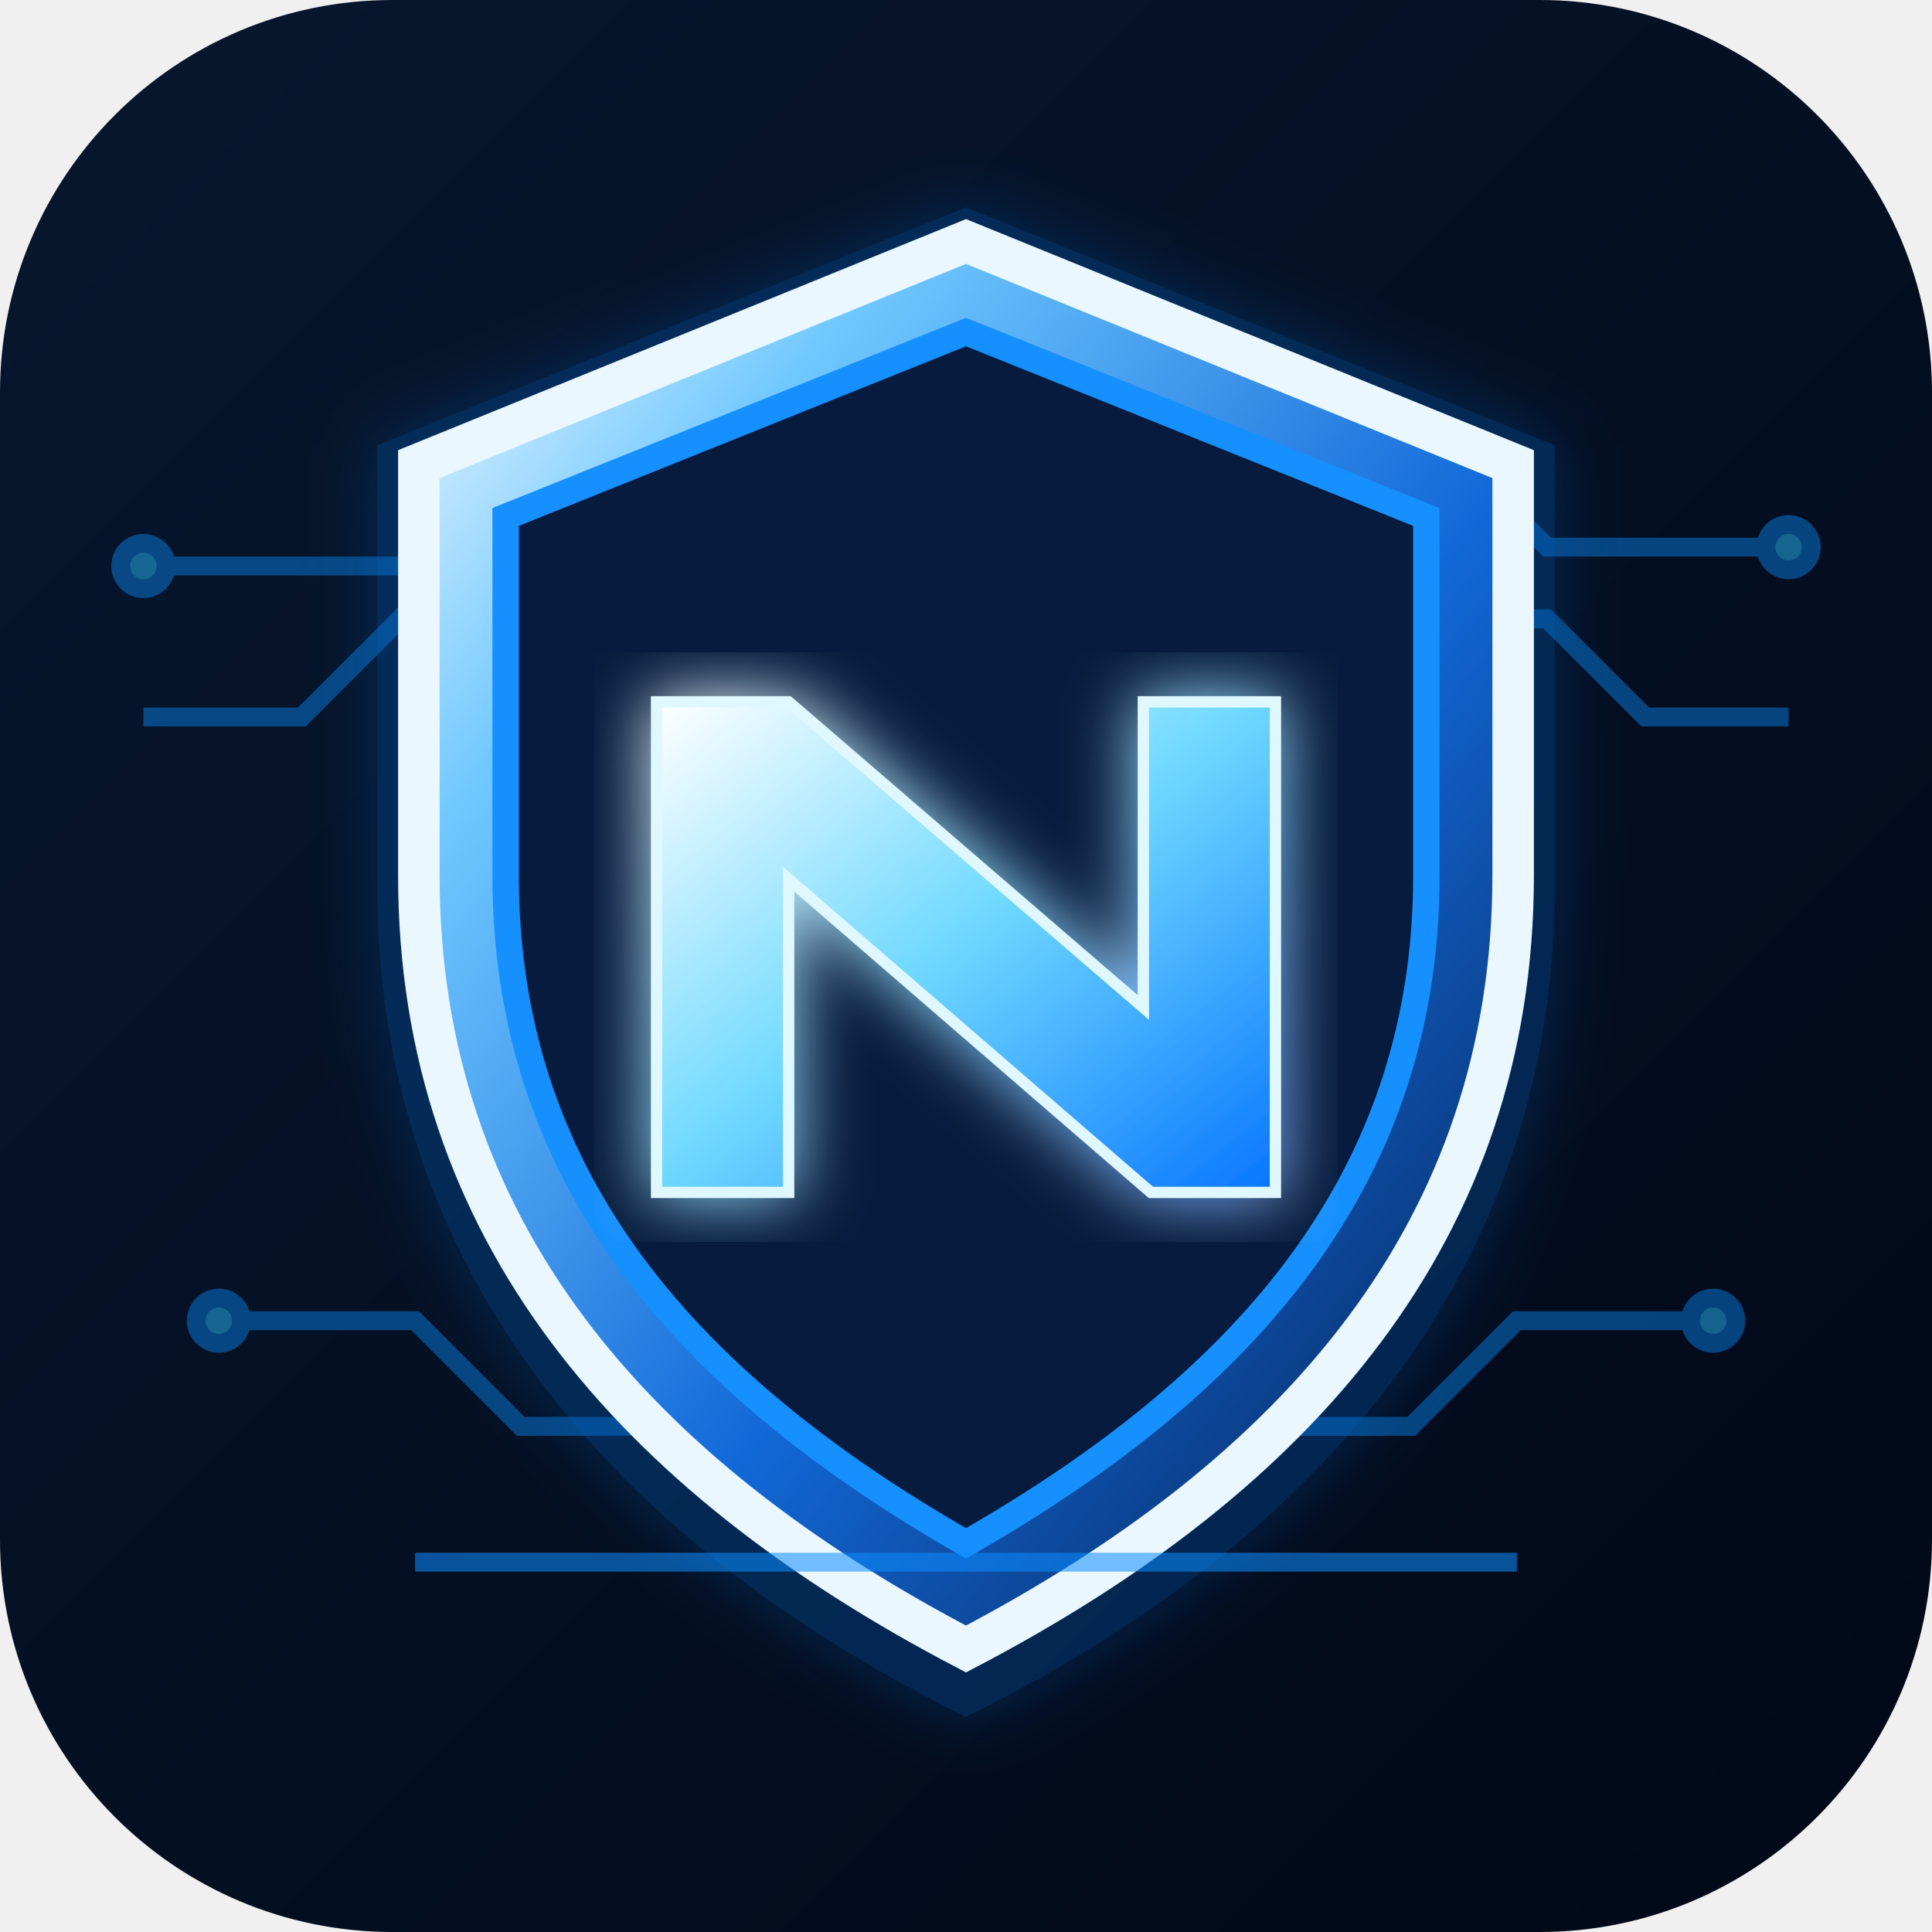
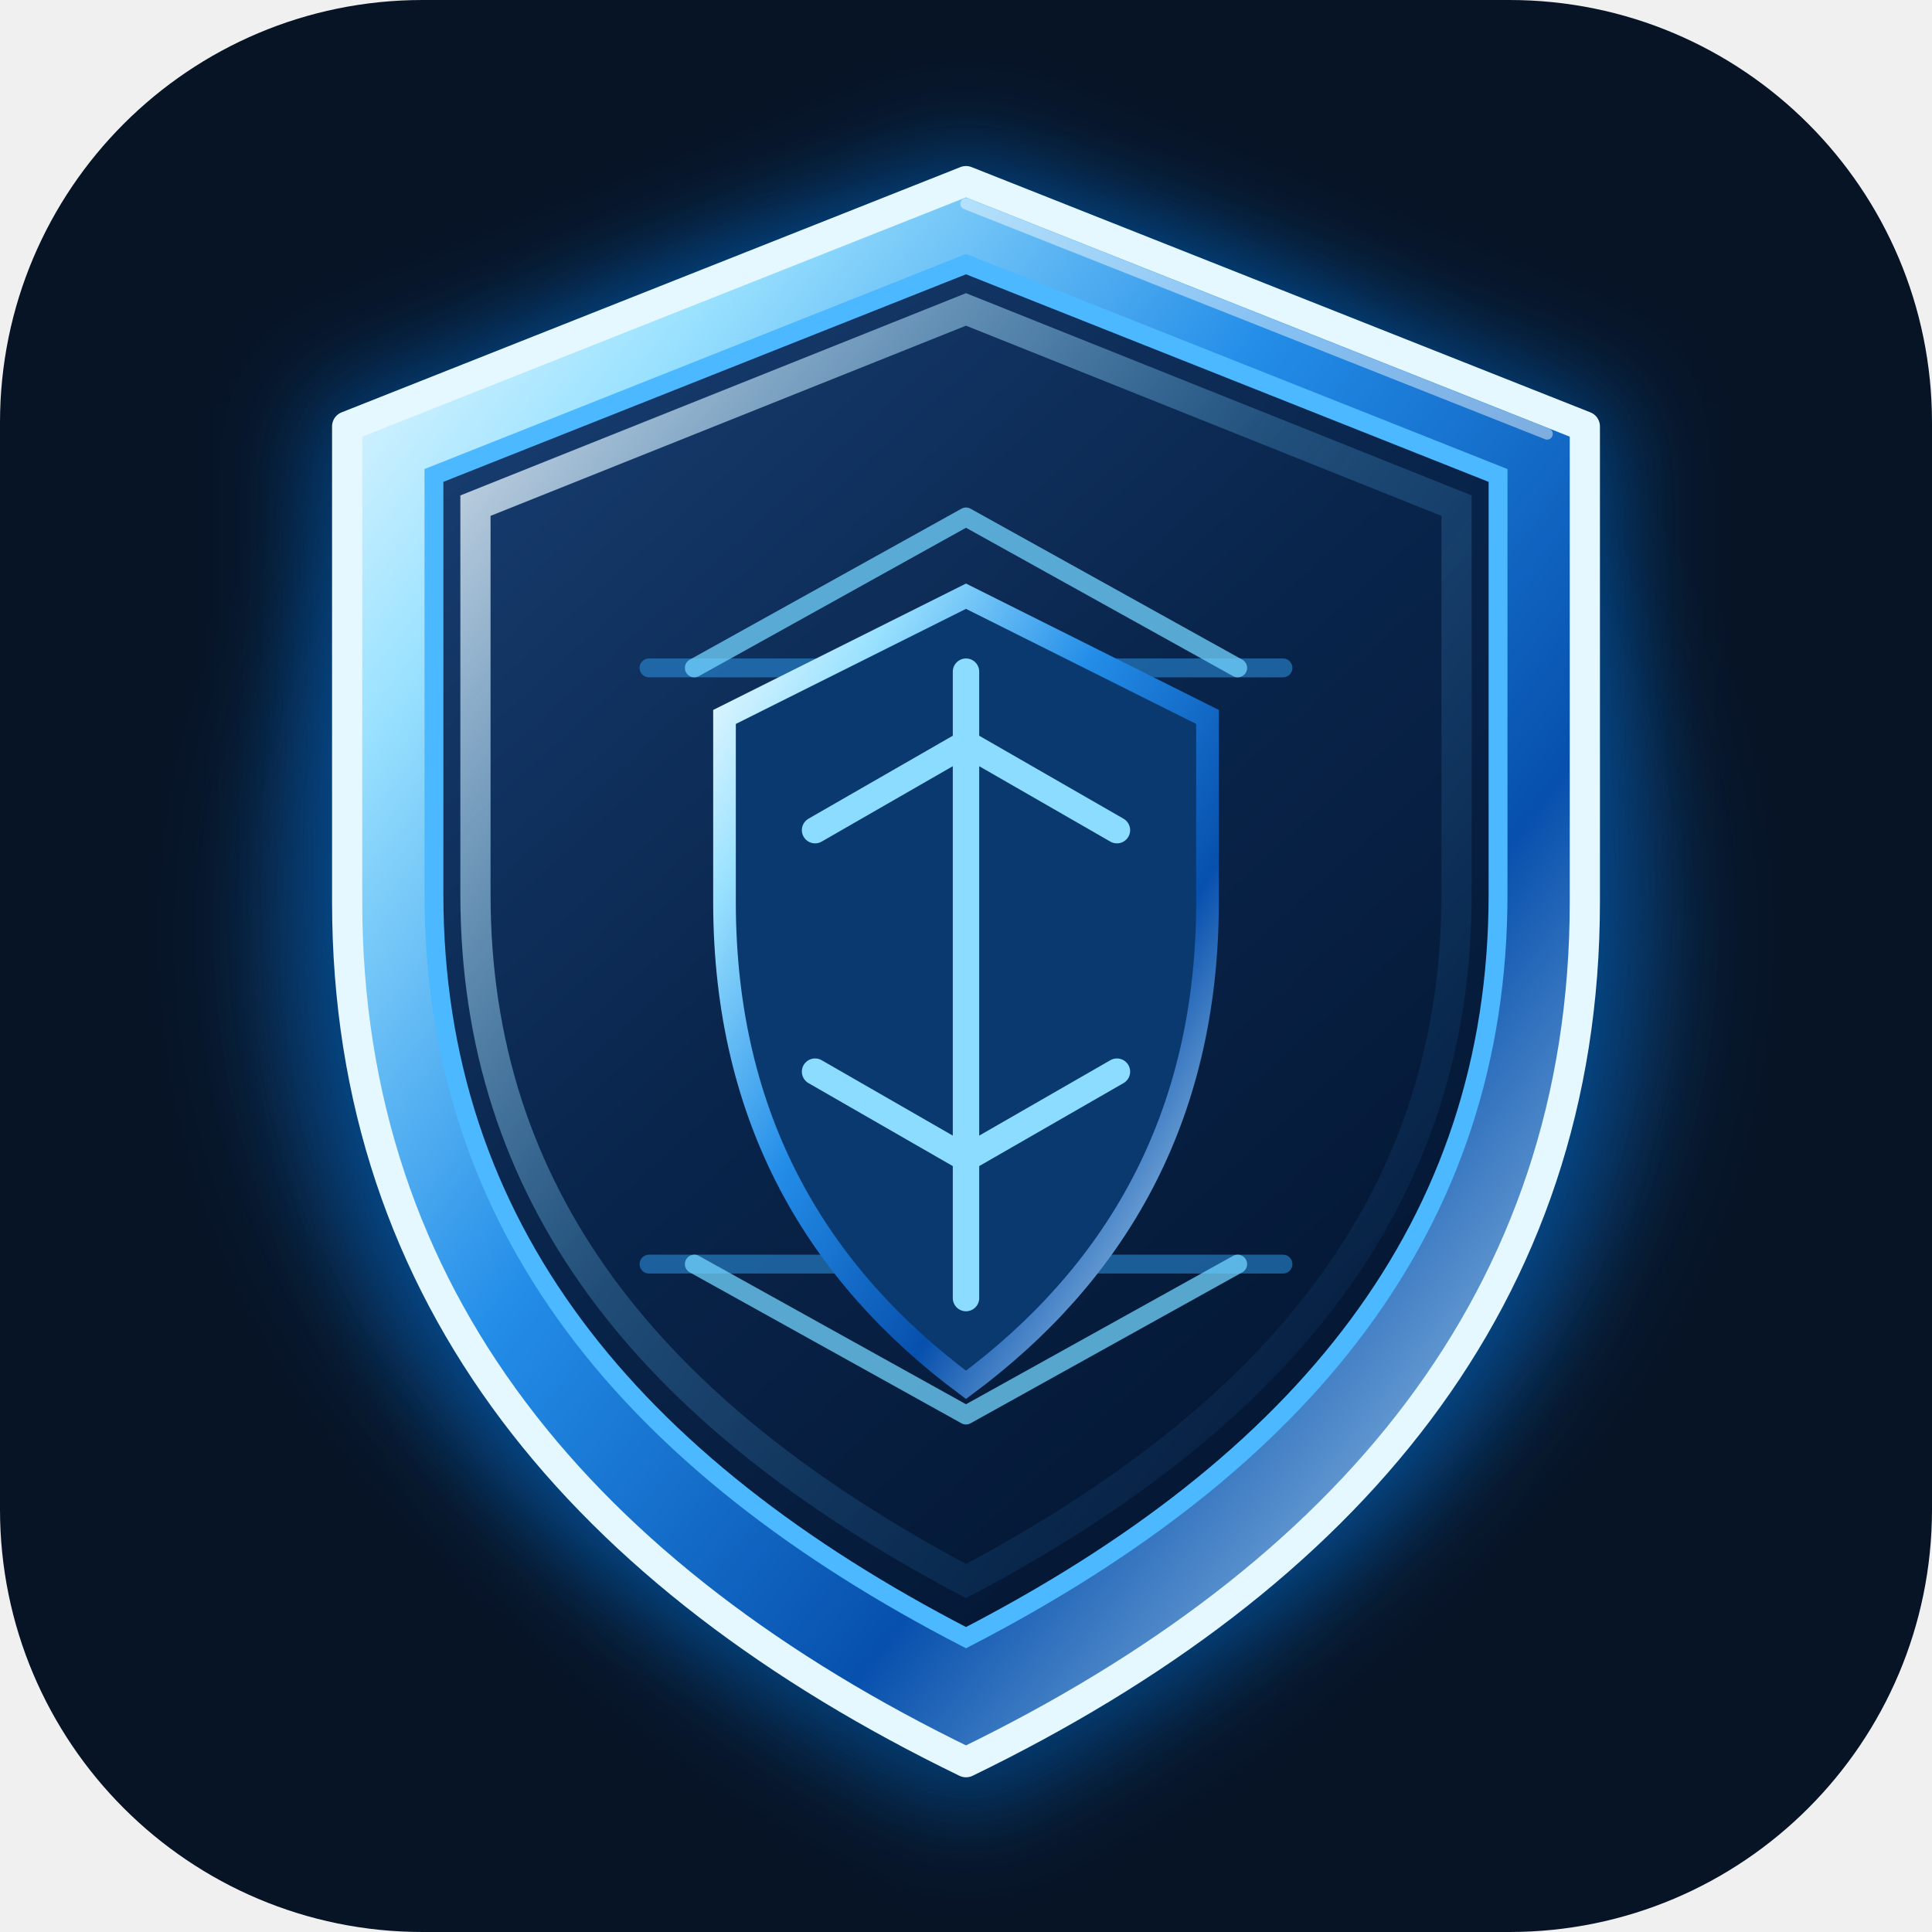
<svg xmlns="http://www.w3.org/2000/svg" viewBox="0 0 512 512">
  <defs>
-     <linearGradient id="bg" x1="0" y1="0" x2="1" y2="1">
-       <stop stop-color="#07172f" />
-       <stop offset="1" stop-color="#020817" />
+     <linearGradient id="metal" x1="0" y1="0" x2="1" y2="1">
+       <stop offset="0" stop-color="#f8fdff" />
+       <stop offset=".18" stop-color="#9be2ff" />
+       <stop offset=".42" stop-color="#238de8" />
+       <stop offset=".68" stop-color="#0750ad" />
+       <stop offset="1" stop-color="#d8f5ff" />
    </linearGradient>
-     <linearGradient id="shield" x1="0" y1="0" x2="1" y2="1">
-       <stop stop-color="#f8fbff" />
-       <stop offset=".22" stop-color="#70c8ff" />
-       <stop offset=".58" stop-color="#1268d8" />
-       <stop offset="1" stop-color="#061d48" />
+     <linearGradient id="face" x1=".15" y1="0" x2=".85" y2="1">
+       <stop offset="0" stop-color="#173d70" />
+       <stop offset=".45" stop-color="#09254c" />
+       <stop offset="1" stop-color="#03142e" />
    </linearGradient>
-     <linearGradient id="letter" x1="0" y1="0" x2="1" y2="1">
-       <stop stop-color="#fff" />
-       <stop offset=".48" stop-color="#70d9ff" />
-       <stop offset="1" stop-color="#0875ff" />
+     <linearGradient id="shine" x1="0" y1="0" x2="1" y2="1">
+       <stop stop-color="#fff" stop-opacity=".85" />
+       <stop offset=".45" stop-color="#68caff" stop-opacity=".25" />
+       <stop offset="1" stop-color="#0878e8" stop-opacity="0" />
    </linearGradient>
-     <filter id="glow">
-       <feGaussianBlur stdDeviation="9" result="b" />
-       <feMerge>
-         <feMergeNode in="b" />
-         <feMergeNode in="SourceGraphic" />
-       </feMerge>
+     <filter id="shadow" x="-30%" y="-30%" width="160%" height="160%">
+       <feGaussianBlur stdDeviation="13" />
    </filter>
  </defs>
-   <rect width="512" height="512" rx="104" fill="url(#bg)" />
-   <g fill="none" stroke="#087bdf" stroke-width="5" opacity=".5">
-     <path d="M38 150h72l28-28h38M38 190h42l30-30h42M474 145h-64l-26-26h-38M474 190h-38l-26-26h-32M58 350h52l28 28h40M454 350h-52l-28 28h-40" />
-     <circle cx="38" cy="150" r="6" fill="#28baff" />
-     <circle cx="474" cy="145" r="6" fill="#28baff" />
-     <circle cx="58" cy="350" r="6" fill="#28baff" />
-     <circle cx="454" cy="350" r="6" fill="#28baff" />
-   </g>
-   <path d="M256 55 412 118v117c0 102-63 174-156 220-93-46-156-118-156-220V118z" fill="#0066c9" opacity=".3" filter="url(#glow)" />
-   <path d="M256 64 401 123v109c0 94-57 159-145 205-88-46-145-111-145-205V123z" fill="url(#shield)" stroke="#eaf7ff" stroke-width="11" />
-   <path d="M256 88 378 137v95c0 78-45 133-122 177-77-44-122-99-122-177v-95z" fill="#061b3d" stroke="#168fff" stroke-width="7" />
-   <path d="M174 316V186h35l94 81v-81h35v130h-33l-96-83v83z" fill="url(#letter)" stroke="#dff8ff" stroke-width="3" filter="url(#glow)" />
-   <path d="M110 414h292" stroke="#0b8dff" stroke-width="5" opacity=".55" />
+   <rect width="512" height="512" rx="112" fill="#071426" />
+   <circle cx="256" cy="248" r="190" fill="#087be8" opacity=".23" filter="url(#shadow)" />
+   <path d="M256 39 430 108v132c0 111-67 190-174 241C149 430 82 351 82 240V108z" fill="#0069c9" opacity=".55" filter="url(#shadow)" />
+   <path d="M256 48 420 113v126c0 105-63 179-164 228C155 418 92 344 92 239V113z" fill="url(#metal)" stroke="#e5f8ff" stroke-width="8" stroke-linejoin="round" />
+   <path d="M256 70 397 126v111c0 88-52 151-141 197-89-46-141-109-141-197V126z" fill="url(#face)" stroke="#4bb8ff" stroke-width="5" />
+   <path d="M256 82 386 134v103c0 79-45 137-130 182-85-45-130-103-130-182V134z" fill="none" stroke="url(#shine)" stroke-width="8" />
+   <path d="M172 177h168M172 335h168" stroke="#2f9df2" stroke-width="5" opacity=".5" stroke-linecap="round" />
+   <path d="M184 177 256 137l72 40M184 335l72 40 72-40" fill="none" stroke="#72d4ff" stroke-width="5" opacity=".75" stroke-linecap="round" stroke-linejoin="round" />
+   <path d="M256 158 320 190v49c0 58-25 99-64 128-39-29-64-70-64-128v-49z" fill="#0a3970" stroke="url(#metal)" stroke-width="6" />
+   <path d="M256 178v166M216 220l40-23 40 23M216 284l40 23 40-23" fill="none" stroke="#8bdcff" stroke-width="7" stroke-linecap="round" stroke-linejoin="round" />
+   <path d="M256 54 410 115" stroke="#fff" stroke-width="3" opacity=".45" stroke-linecap="round" />
</svg>
